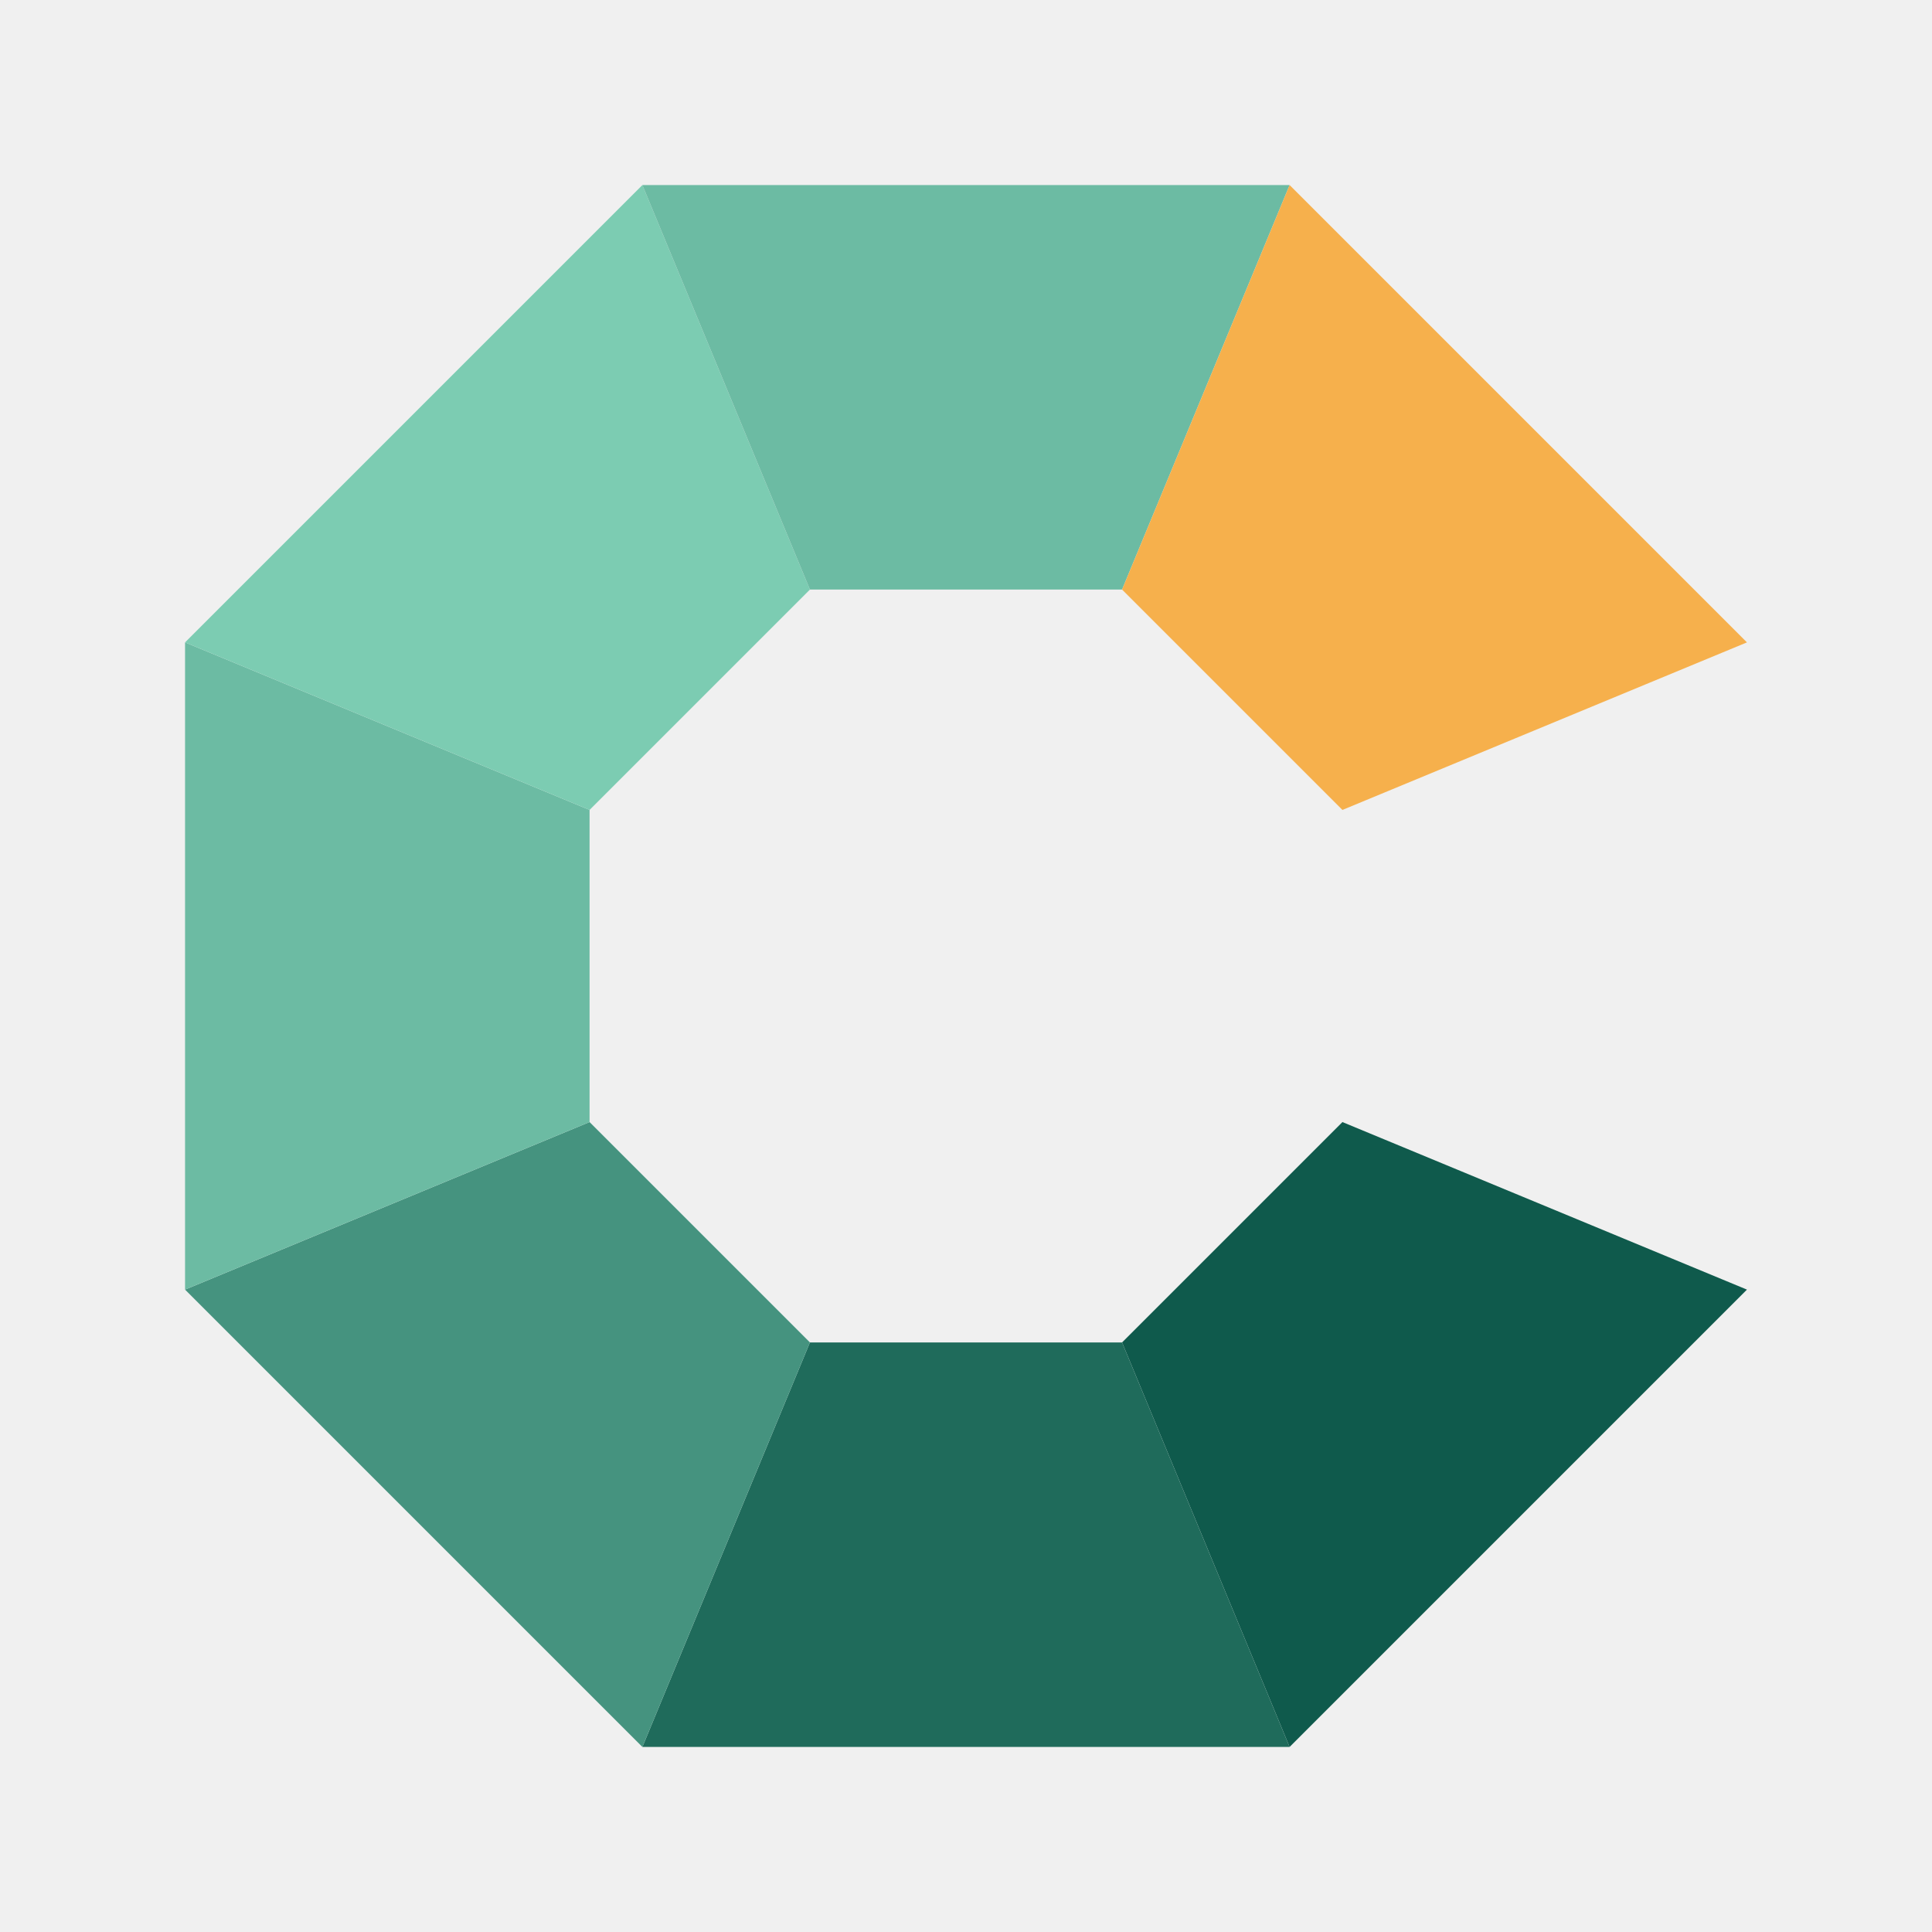
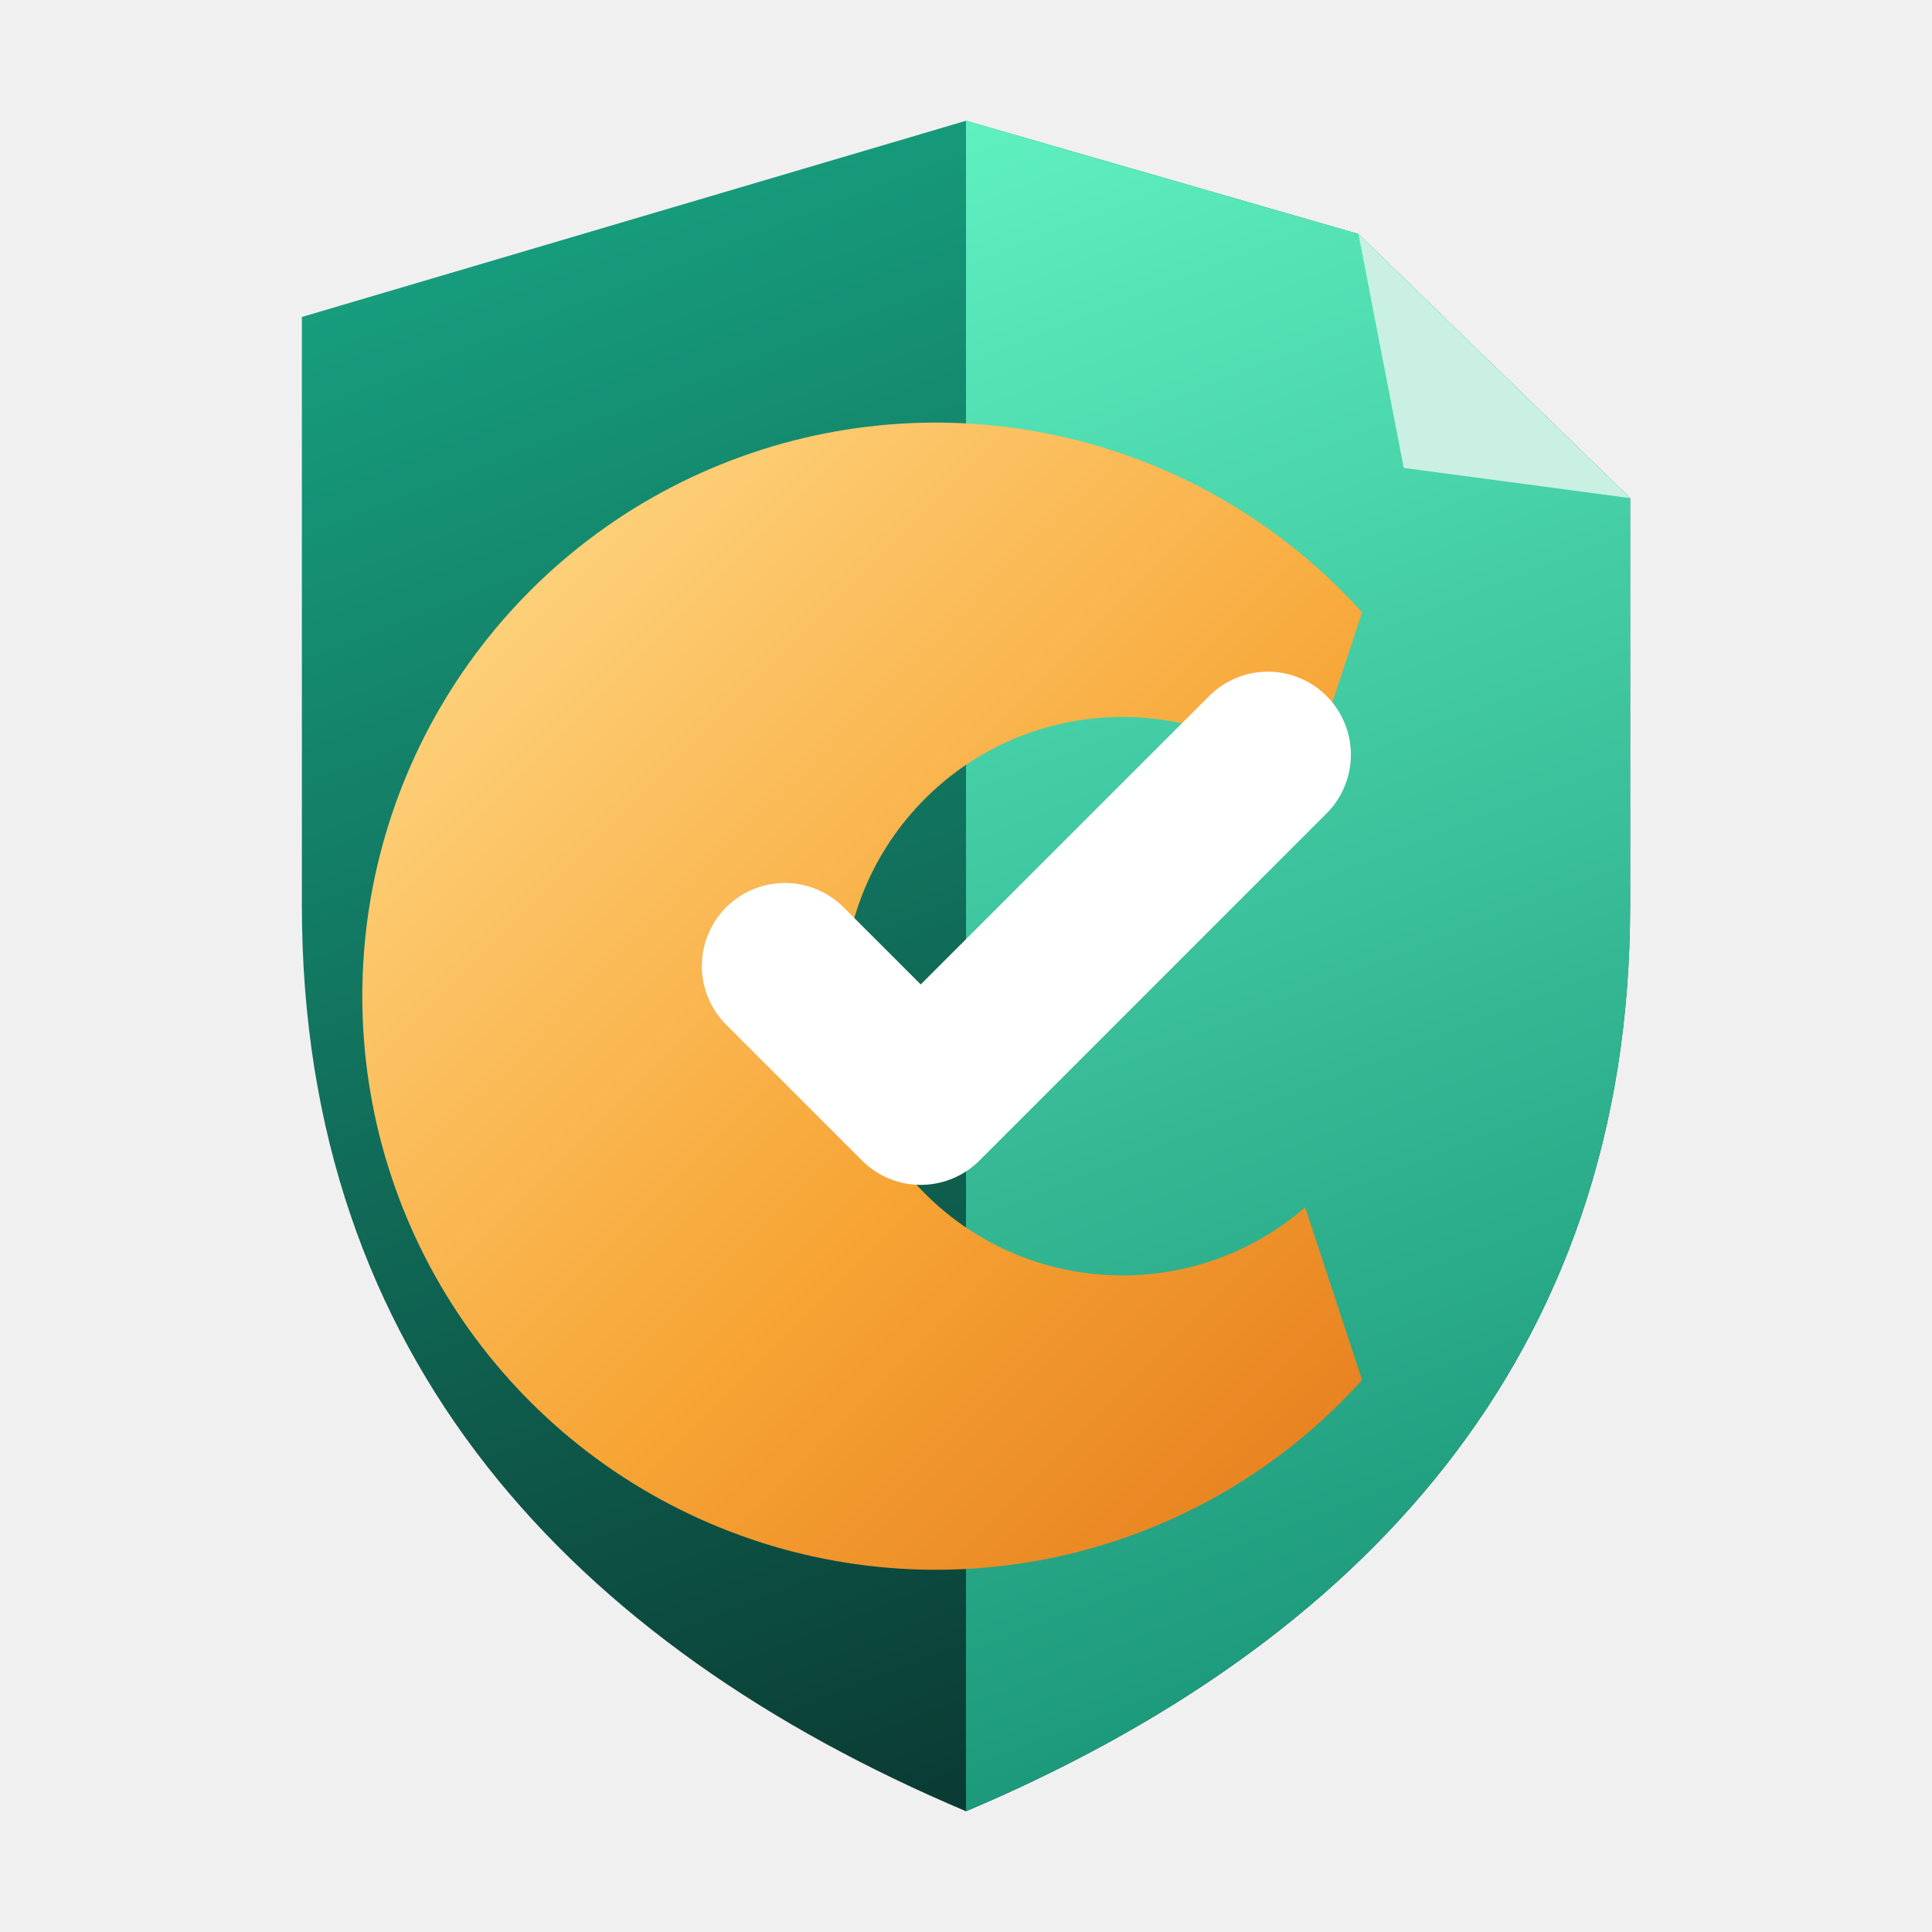
<svg xmlns="http://www.w3.org/2000/svg" viewBox="0 0 64 64" width="64" height="64" role="img" aria-label="Tax Clear AI">
-   <path d="M57.87 42.72L42.72 57.87L37.17 44.47L44.47 37.17Z" fill="#0f5a4c" />
-   <path d="M42.72 57.87L21.28 57.87L26.83 44.47L37.17 44.47Z" fill="#1f6b5b" />
-   <path d="M21.28 57.87L6.13 42.72L19.53 37.17L26.83 44.47Z" fill="#45937f" />
-   <path d="M6.13 42.72L6.13 21.28L19.53 26.83L19.53 37.17Z" fill="#6cbba3" />
-   <path d="M6.13 21.28L21.28 6.13L26.83 19.53L19.53 26.83Z" fill="#7cccb2" />
-   <path d="M21.28 6.13L42.72 6.13L37.17 19.53L26.83 19.53Z" fill="#6cbba3" />
-   <path d="M42.72 6.13L57.87 21.28L44.47 26.83L37.17 19.53Z" fill="#f6b04c" />
+   <g transform="scale(.5)">
+     <defs>
+       <linearGradient id="tcs-d" x1="20" y1="8" x2="64" y2="120" gradientUnits="userSpaceOnUse">
+         <stop offset="0" stop-color="#18a885" />
+         <stop offset="1" stop-color="#0a3a33" />
+       </linearGradient>
+       <linearGradient id="tcs-l" x1="64" y1="8" x2="108" y2="120" gradientUnits="userSpaceOnUse">
+         <stop offset="0" stop-color="#5ff0c0" />
+         <stop offset="1" stop-color="#128c71" />
+       </linearGradient>
+       <linearGradient id="tcs-y" x1="30" y1="30" x2="100" y2="100" gradientUnits="userSpaceOnUse">
+         <stop offset="0" stop-color="#ffd987" />
+         <stop offset=".55" stop-color="#f7a535" />
+         <stop offset="1" stop-color="#e2771a" />
+       </linearGradient>
+       <clipPath id="tcs-c">
+         <path d="M64 8L90 15.5L108 33V60C108 90 90 109 64 120C38 109 20 90 20 60V21Z" />
+       </clipPath>
+       <filter id="tcs-sh" x="-20%" y="-20%" width="140%" height="140%">
+         <feDropShadow dx="0" dy="3" stdDeviation="2.5" flood-color="#06302a" flood-opacity=".45" />
+       </filter>
+     </defs>
+     <path class="mk-shield" d="M64 8L90 15.5L108 33V60C108 90 90 109 64 120C38 109 20 90 20 60V21Z" fill="url(#tcs-d)" />
+     <g class="mk-shield" clip-path="url(#tcs-c)">
+       <rect x="64" y="0" width="64" height="128" fill="url(#tcs-l)" />
+     </g>
+     <path class="mk-fold" d="M90 15.5L108 33L93 31Z" fill="#c9f0e2" />
+     <path class="mk-c" d="M90.24 40.57A38 38 0 1 0 90.24 91.43L86.47 79.99A18.5 18.5 0 1 1 86.47 52.01Z" fill="url(#tcs-y)" />
+     <path class="mk-tick" d="M52 64L61 73L84 50" pathLength="1" fill="none" stroke="#ffffff" stroke-width="11" stroke-linecap="round" stroke-linejoin="round" />
+   </g>
</svg>
